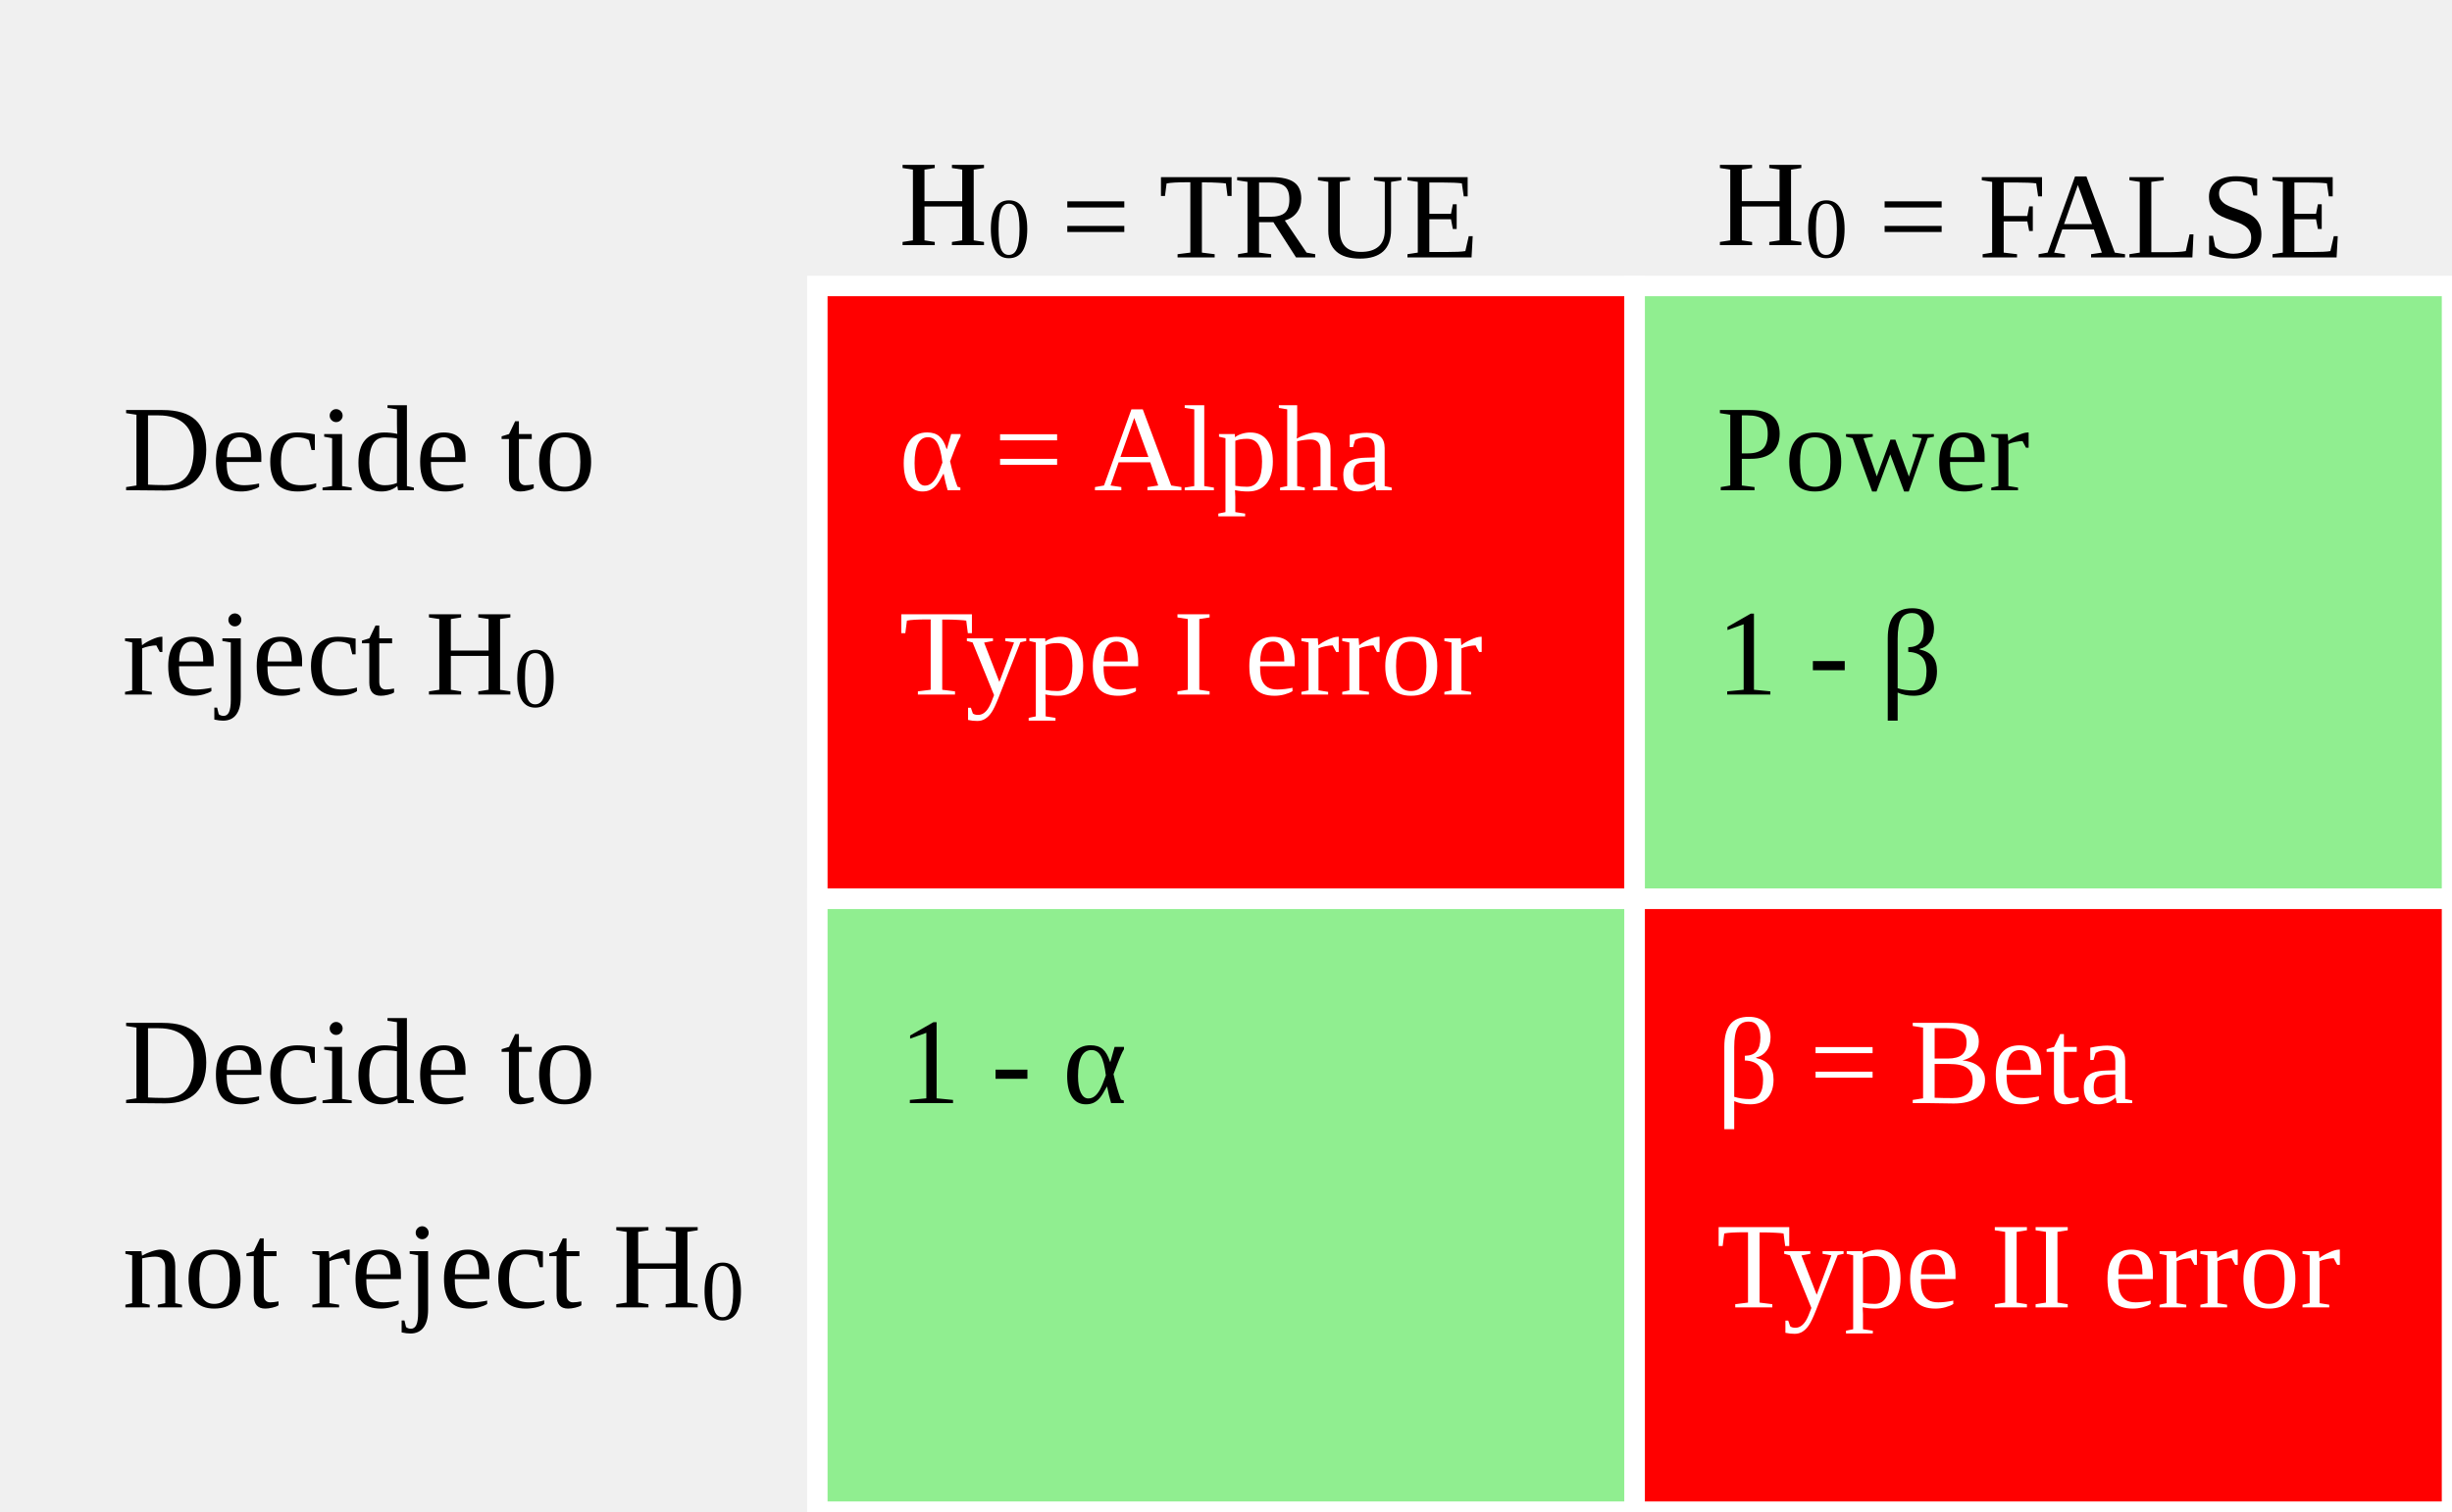
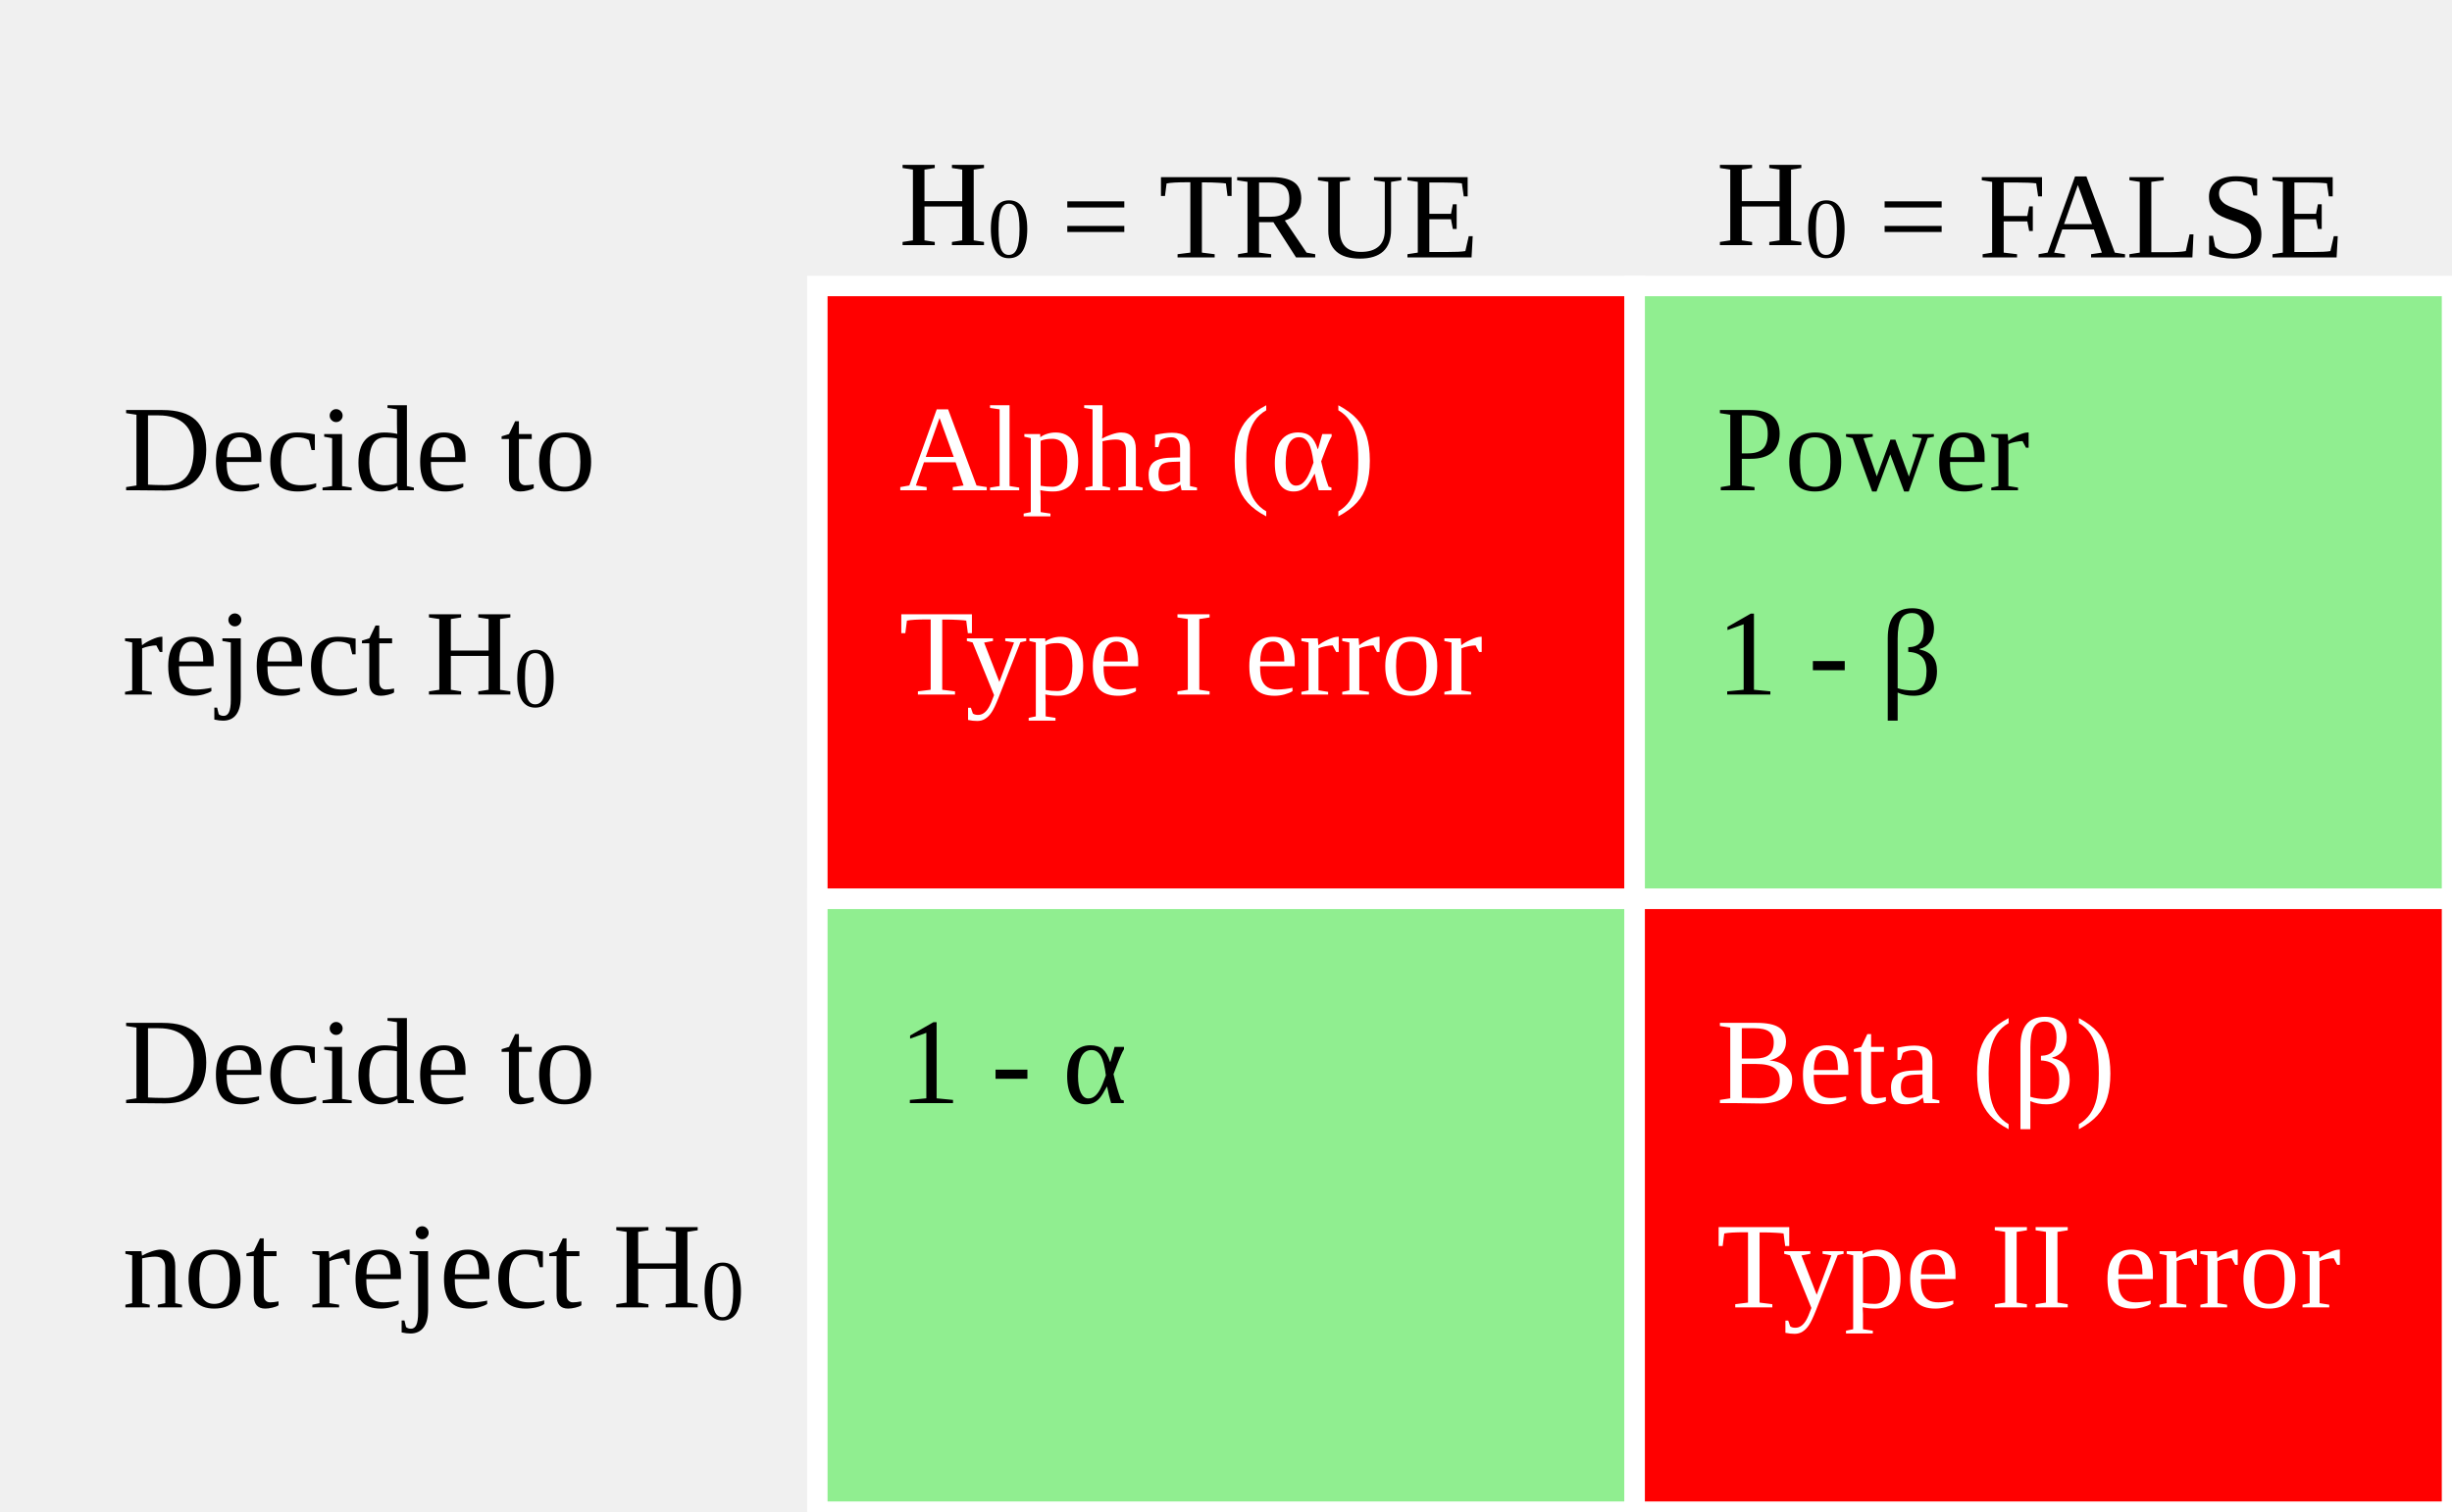
<svg xmlns="http://www.w3.org/2000/svg" width="600" height="370" style="font-size: 30px; color:white;">
  <text x="220" y="60">H<tspan dy="3" font-size=".7em">0</tspan> = TRUE</text>
  <text x="420" y="60">H<tspan dy="3" font-size=".7em">0</tspan> = FALSE</text>
  <text x="30" y="120">Decide to</text>
  <text x="30" y="170">reject H<tspan dy="3" font-size=".7em">0</tspan>
  </text>
  <text x="30" y="270">Decide to</text>
  <text x="30" y="320">not reject H<tspan dy="3" font-size=".7em">0</tspan>
  </text>
  <g id="boxes" style="stroke:white; stroke-width:5px;">
    <rect width="200" height="150" x="200" y="70" fill="red" />
    <rect width="200" height="150" x="200" y="220" fill="lightgreen" />
    <rect width="200" height="150" x="400" y="70" fill="lightgreen" />
    <rect width="200" height="150" x="400" y="220" fill="red" />
  </g>
  <g id="border" style="stroke:none; stroke-width:5px;">
    <rect class="alpha" width="190" height="140" x="205" y="75" fill="none" />
    <rect class="oneminalpha" width="190" height="140" x="205" y="225" fill="none" />
    <rect class="power" width="190" height="140" x="405" y="75" fill="none" />
    <rect class="beta" width="190" height="140" x="405" y="225" fill="none" />
  </g>
  <g style="fill:white;">
-     <text x="220" y="120">α = Alpha</text>
+     <text x="220" y="120">Alpha (α)</text>
    <text x="220" y="170">Type I error</text>
-     <text x="420" y="270">β = Beta</text>
+     <text x="420" y="270">Beta (β)</text>
    <text x="420" y="320">Type II error</text>
  </g>
  <g style="fill:black;">
    <text x="220" y="270">1 - α</text>
    <text x="420" y="120">Power</text>
    <text x="420" y="170">1 - β</text>
  </g>
</svg>
